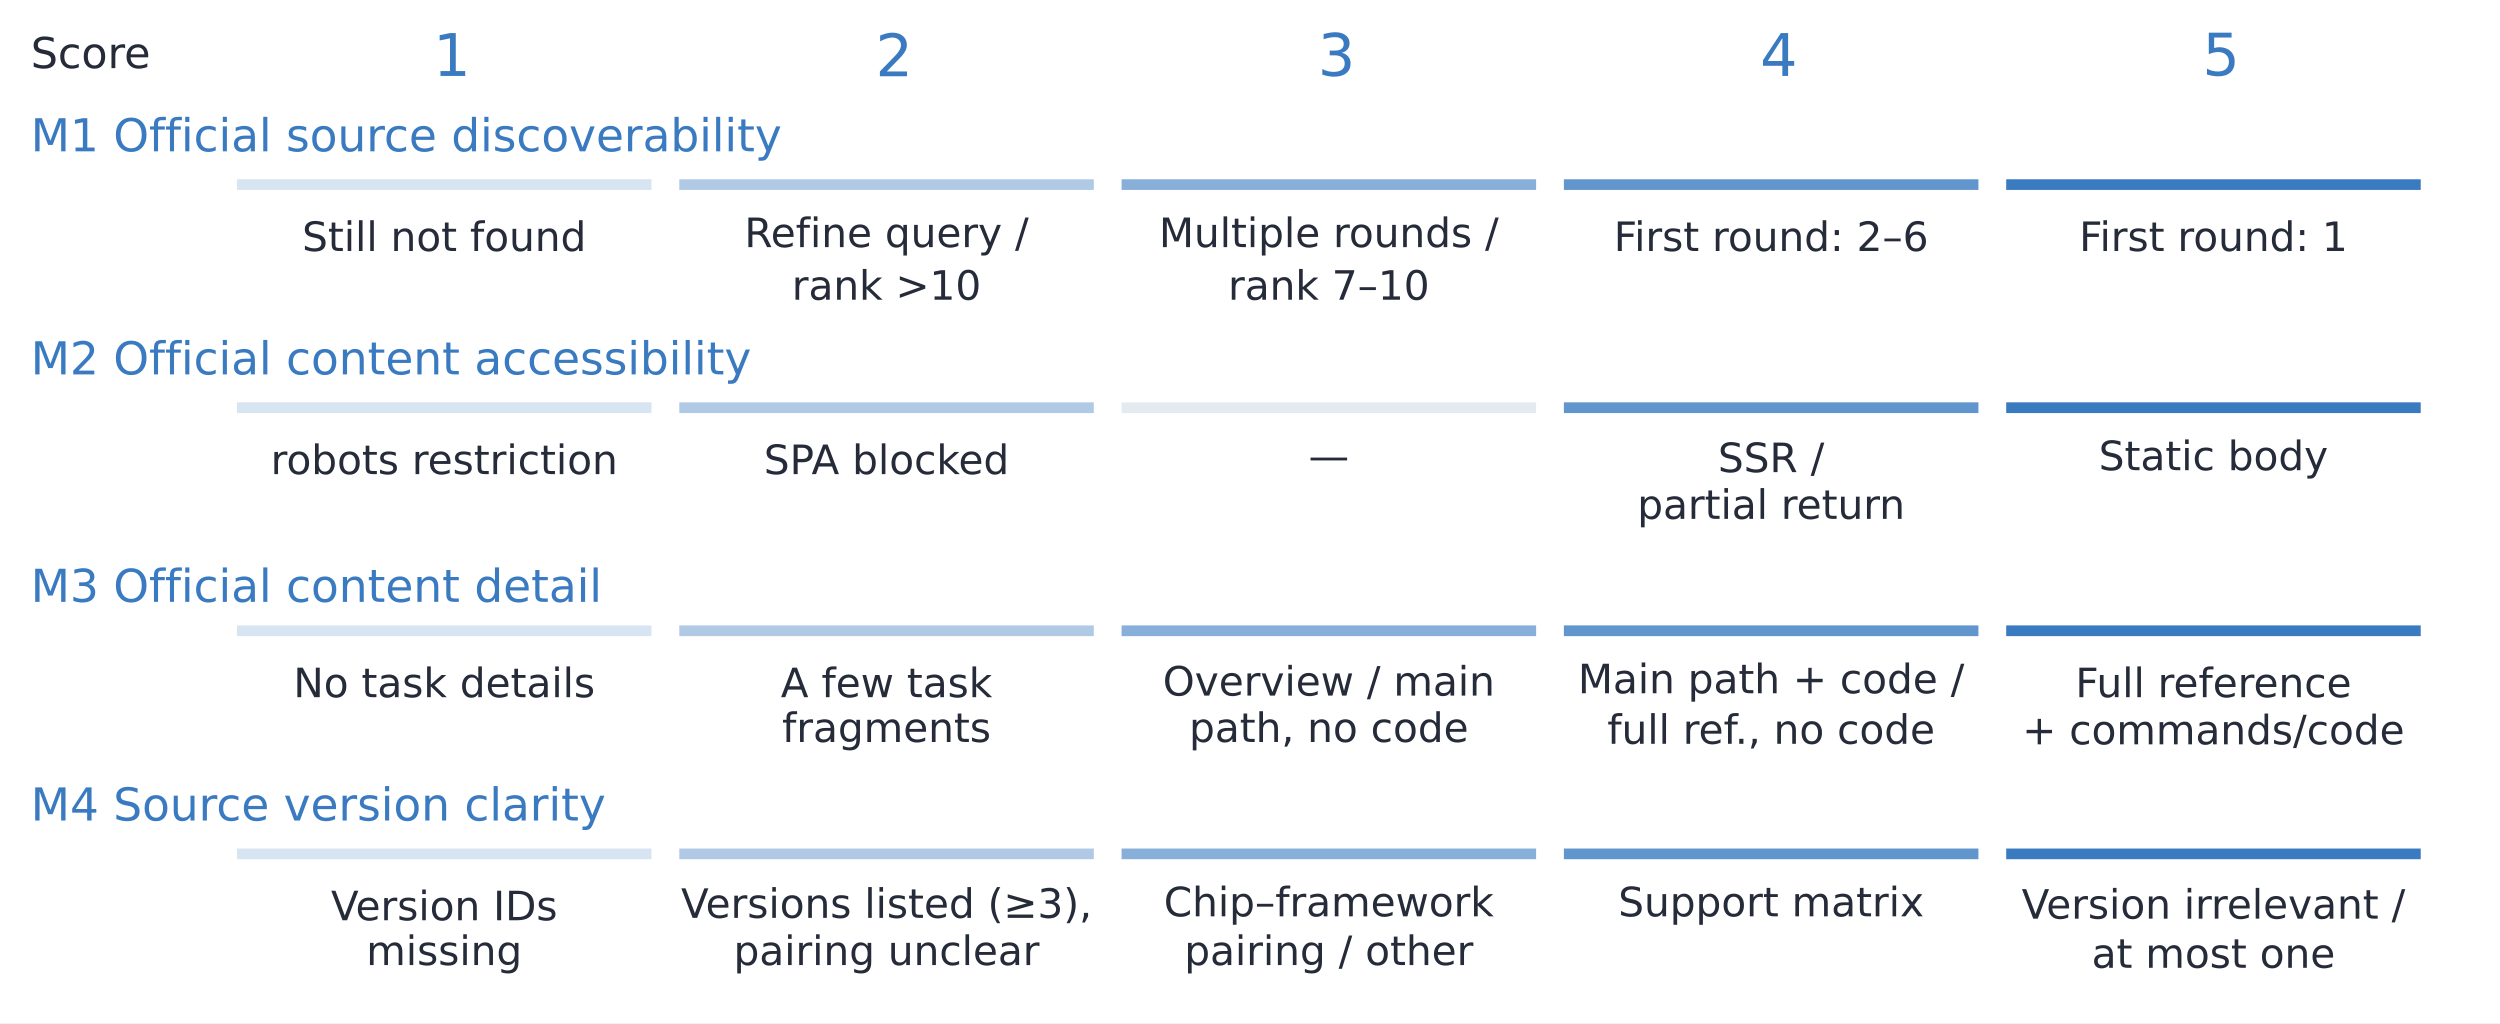
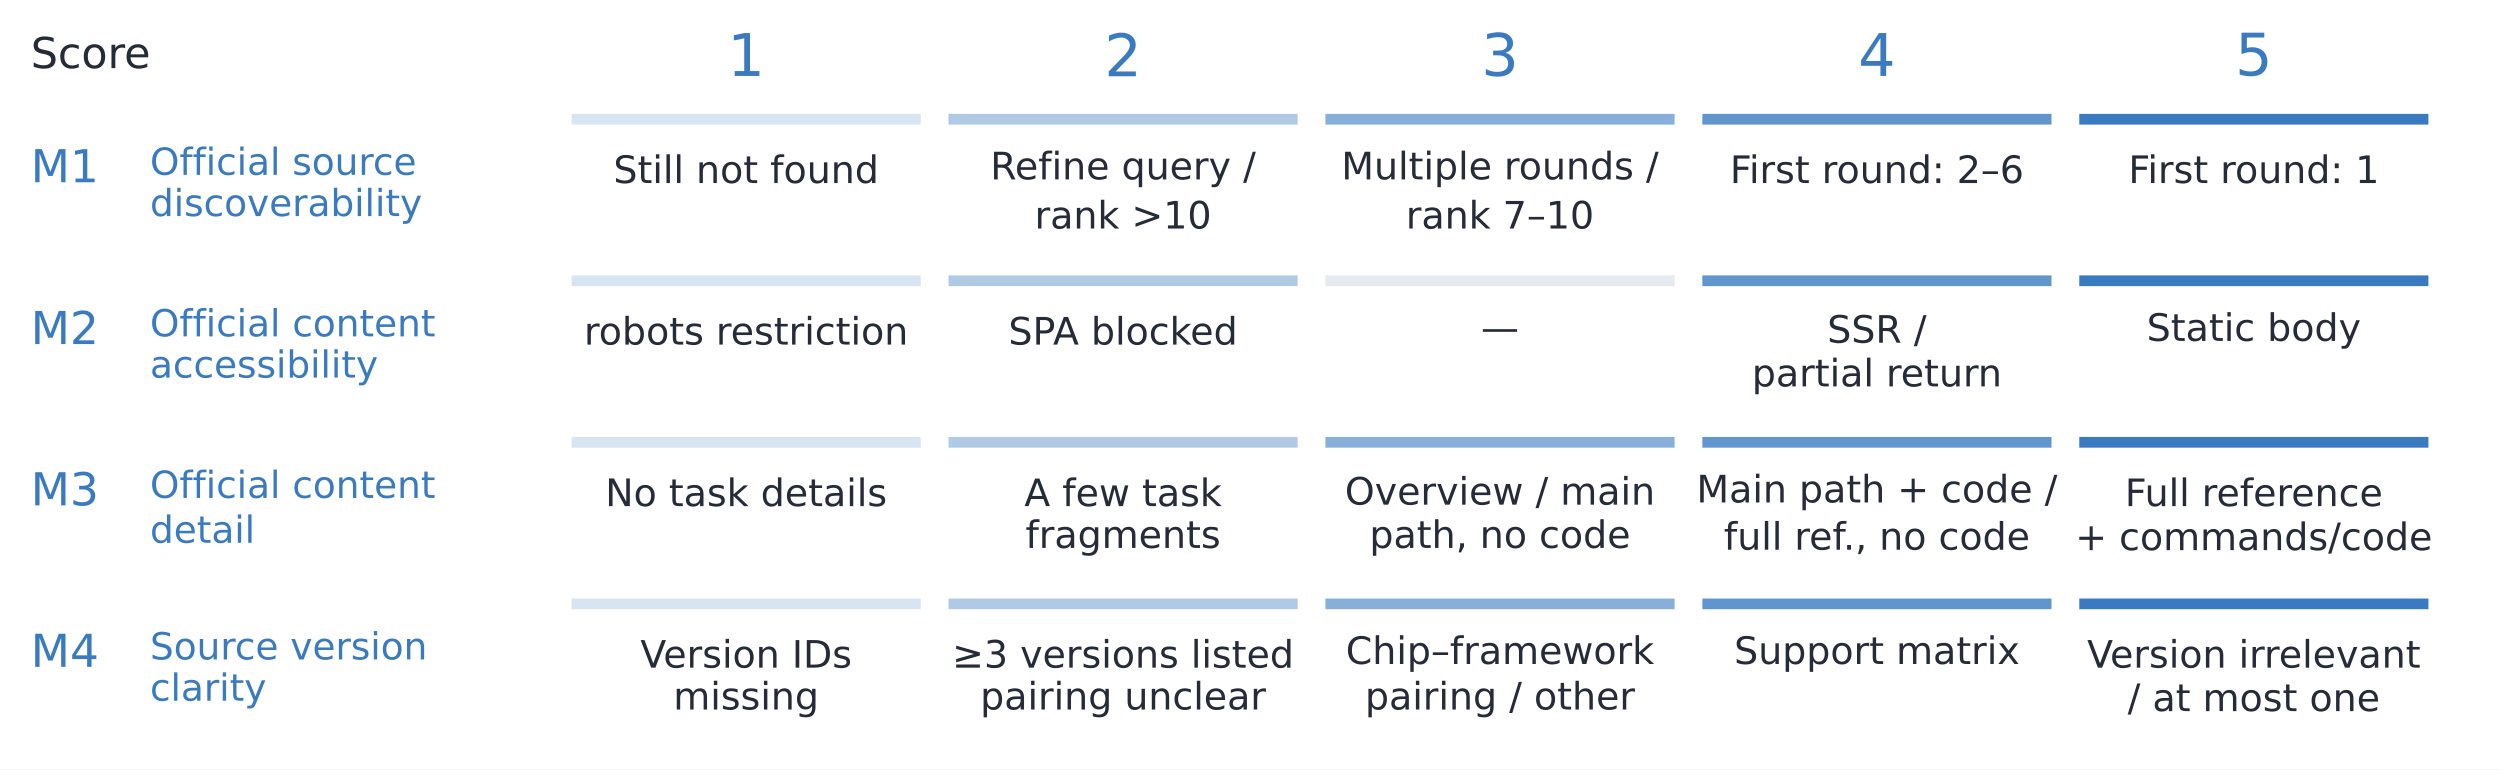
- <svg xmlns="http://www.w3.org/2000/svg" width="468pt" height="191.52pt" viewBox="0 0 468 191.52" version="1.1">
+ <svg xmlns="http://www.w3.org/2000/svg" width="468pt" height="144pt" viewBox="0 0 468 144" version="1.1">
  <defs>
    <style type="text/css">*{stroke-linejoin: round; stroke-linecap: butt}</style>
  </defs>
  <g id="figure_1">
    <g id="patch_1">
-       <path d="M 0 191.52  L 468 191.52  L 468 0  L 0 0  z " style="fill: #ffffff" />
+       <path d="M 0 144  L 468 144  L 468 0  L 0 0  z " style="fill: #ffffff" />
    </g>
    <g id="axes_1">
      <g id="line2d_1">
-         <path d="M 45.36 34.56  L 120.96 34.56  " clip-path="url(#p7f0640d15d)" style="fill: none; stroke: #d7e4f2; stroke-width: 2; stroke-linecap: square" />
+         <path d="M 108 22.32  L 171.36 22.32  " clip-path="url(#p7036fa08fe)" style="fill: none; stroke: #d7e4f2; stroke-width: 2; stroke-linecap: square" />
      </g>
      <g id="line2d_2">
-         <path d="M 128.16 34.56  L 203.76 34.56  " clip-path="url(#p7f0640d15d)" style="fill: none; stroke: #b0cae6; stroke-width: 2; stroke-linecap: square" />
+         <path d="M 178.56 22.32  L 241.92 22.32  " clip-path="url(#p7036fa08fe)" style="fill: none; stroke: #b0cae6; stroke-width: 2; stroke-linecap: square" />
      </g>
      <g id="line2d_3">
-         <path d="M 210.96 34.56  L 286.56 34.56  " clip-path="url(#p7f0640d15d)" style="fill: none; stroke: #88afd9; stroke-width: 2; stroke-linecap: square" />
+         <path d="M 249.12 22.32  L 312.48 22.32  " clip-path="url(#p7036fa08fe)" style="fill: none; stroke: #88afd9; stroke-width: 2; stroke-linecap: square" />
      </g>
      <g id="line2d_4">
-         <path d="M 293.76 34.56  L 369.36 34.56  " clip-path="url(#p7f0640d15d)" style="fill: none; stroke: #6195cd; stroke-width: 2; stroke-linecap: square" />
+         <path d="M 319.68 22.32  L 383.04 22.32  " clip-path="url(#p7036fa08fe)" style="fill: none; stroke: #6195cd; stroke-width: 2; stroke-linecap: square" />
      </g>
      <g id="line2d_5">
-         <path d="M 376.56 34.56  L 452.16 34.56  " clip-path="url(#p7f0640d15d)" style="fill: none; stroke: #397ac0; stroke-width: 2; stroke-linecap: square" />
+         <path d="M 390.24 22.32  L 453.6 22.32  " clip-path="url(#p7036fa08fe)" style="fill: none; stroke: #397ac0; stroke-width: 2; stroke-linecap: square" />
      </g>
      <g id="line2d_6">
-         <path d="M 45.36 76.32  L 120.96 76.32  " clip-path="url(#p7f0640d15d)" style="fill: none; stroke: #d7e4f2; stroke-width: 2; stroke-linecap: square" />
+         <path d="M 108 52.56  L 171.36 52.56  " clip-path="url(#p7036fa08fe)" style="fill: none; stroke: #d7e4f2; stroke-width: 2; stroke-linecap: square" />
      </g>
      <g id="line2d_7">
-         <path d="M 128.16 76.32  L 203.76 76.32  " clip-path="url(#p7f0640d15d)" style="fill: none; stroke: #b0cae6; stroke-width: 2; stroke-linecap: square" />
+         <path d="M 178.56 52.56  L 241.92 52.56  " clip-path="url(#p7036fa08fe)" style="fill: none; stroke: #b0cae6; stroke-width: 2; stroke-linecap: square" />
      </g>
      <g id="line2d_8">
-         <path d="M 210.96 76.32  L 286.56 76.32  " clip-path="url(#p7f0640d15d)" style="fill: none; stroke: #e5eaf0; stroke-width: 2; stroke-linecap: square" />
+         <path d="M 249.12 52.56  L 312.48 52.56  " clip-path="url(#p7036fa08fe)" style="fill: none; stroke: #e5eaf0; stroke-width: 2; stroke-linecap: square" />
      </g>
      <g id="line2d_9">
-         <path d="M 293.76 76.32  L 369.36 76.32  " clip-path="url(#p7f0640d15d)" style="fill: none; stroke: #6195cd; stroke-width: 2; stroke-linecap: square" />
+         <path d="M 319.68 52.56  L 383.04 52.56  " clip-path="url(#p7036fa08fe)" style="fill: none; stroke: #6195cd; stroke-width: 2; stroke-linecap: square" />
      </g>
      <g id="line2d_10">
-         <path d="M 376.56 76.32  L 452.16 76.32  " clip-path="url(#p7f0640d15d)" style="fill: none; stroke: #397ac0; stroke-width: 2; stroke-linecap: square" />
+         <path d="M 390.24 52.56  L 453.6 52.56  " clip-path="url(#p7036fa08fe)" style="fill: none; stroke: #397ac0; stroke-width: 2; stroke-linecap: square" />
      </g>
      <g id="line2d_11">
-         <path d="M 45.36 118.08  L 120.96 118.08  " clip-path="url(#p7f0640d15d)" style="fill: none; stroke: #d7e4f2; stroke-width: 2; stroke-linecap: square" />
+         <path d="M 108 82.8  L 171.36 82.8  " clip-path="url(#p7036fa08fe)" style="fill: none; stroke: #d7e4f2; stroke-width: 2; stroke-linecap: square" />
      </g>
      <g id="line2d_12">
-         <path d="M 128.16 118.08  L 203.76 118.08  " clip-path="url(#p7f0640d15d)" style="fill: none; stroke: #b0cae6; stroke-width: 2; stroke-linecap: square" />
+         <path d="M 178.56 82.8  L 241.92 82.8  " clip-path="url(#p7036fa08fe)" style="fill: none; stroke: #b0cae6; stroke-width: 2; stroke-linecap: square" />
      </g>
      <g id="line2d_13">
-         <path d="M 210.96 118.08  L 286.56 118.08  " clip-path="url(#p7f0640d15d)" style="fill: none; stroke: #88afd9; stroke-width: 2; stroke-linecap: square" />
+         <path d="M 249.12 82.8  L 312.48 82.8  " clip-path="url(#p7036fa08fe)" style="fill: none; stroke: #88afd9; stroke-width: 2; stroke-linecap: square" />
      </g>
      <g id="line2d_14">
-         <path d="M 293.76 118.08  L 369.36 118.08  " clip-path="url(#p7f0640d15d)" style="fill: none; stroke: #6195cd; stroke-width: 2; stroke-linecap: square" />
+         <path d="M 319.68 82.8  L 383.04 82.8  " clip-path="url(#p7036fa08fe)" style="fill: none; stroke: #6195cd; stroke-width: 2; stroke-linecap: square" />
      </g>
      <g id="line2d_15">
-         <path d="M 376.56 118.08  L 452.16 118.08  " clip-path="url(#p7f0640d15d)" style="fill: none; stroke: #397ac0; stroke-width: 2; stroke-linecap: square" />
+         <path d="M 390.24 82.8  L 453.6 82.8  " clip-path="url(#p7036fa08fe)" style="fill: none; stroke: #397ac0; stroke-width: 2; stroke-linecap: square" />
      </g>
      <g id="line2d_16">
-         <path d="M 45.36 159.84  L 120.96 159.84  " clip-path="url(#p7f0640d15d)" style="fill: none; stroke: #d7e4f2; stroke-width: 2; stroke-linecap: square" />
+         <path d="M 108 113.04  L 171.36 113.04  " clip-path="url(#p7036fa08fe)" style="fill: none; stroke: #d7e4f2; stroke-width: 2; stroke-linecap: square" />
      </g>
      <g id="line2d_17">
-         <path d="M 128.16 159.84  L 203.76 159.84  " clip-path="url(#p7f0640d15d)" style="fill: none; stroke: #b0cae6; stroke-width: 2; stroke-linecap: square" />
+         <path d="M 178.56 113.04  L 241.92 113.04  " clip-path="url(#p7036fa08fe)" style="fill: none; stroke: #b0cae6; stroke-width: 2; stroke-linecap: square" />
      </g>
      <g id="line2d_18">
-         <path d="M 210.96 159.84  L 286.56 159.84  " clip-path="url(#p7f0640d15d)" style="fill: none; stroke: #88afd9; stroke-width: 2; stroke-linecap: square" />
+         <path d="M 249.12 113.04  L 312.48 113.04  " clip-path="url(#p7036fa08fe)" style="fill: none; stroke: #88afd9; stroke-width: 2; stroke-linecap: square" />
      </g>
      <g id="line2d_19">
-         <path d="M 293.76 159.84  L 369.36 159.84  " clip-path="url(#p7f0640d15d)" style="fill: none; stroke: #6195cd; stroke-width: 2; stroke-linecap: square" />
+         <path d="M 319.68 113.04  L 383.04 113.04  " clip-path="url(#p7036fa08fe)" style="fill: none; stroke: #6195cd; stroke-width: 2; stroke-linecap: square" />
      </g>
      <g id="line2d_20">
-         <path d="M 376.56 159.84  L 452.16 159.84  " clip-path="url(#p7f0640d15d)" style="fill: none; stroke: #397ac0; stroke-width: 2; stroke-linecap: square" />
+         <path d="M 390.24 113.04  L 453.6 113.04  " clip-path="url(#p7036fa08fe)" style="fill: none; stroke: #397ac0; stroke-width: 2; stroke-linecap: square" />
      </g>
      <g id="text_1">
        <text style="font-size: 8px; font-family: 'DejaVu Sans'; text-anchor: start; fill: #252b39" x="5.76" y="12.752" transform="rotate(-0 5.76 12.75188)">Score</text>
      </g>
      <g id="text_2">
-         <text style="font-size: 11px; font-family: 'DejaVu Sans'; text-anchor: middle; fill: #397ac0" x="84.6" y="14.21" transform="rotate(-0 84.6 14.20984)">1</text>
+         <text style="font-size: 11px; font-family: 'DejaVu Sans'; text-anchor: middle; fill: #397ac0" x="139.68" y="14.21" transform="rotate(-0 139.68 14.20984)">1</text>
      </g>
      <g id="text_3">
-         <text style="font-size: 11px; font-family: 'DejaVu Sans'; text-anchor: middle; fill: #397ac0" x="167.4" y="14.282" transform="rotate(-0 167.4 14.28203)">2</text>
+         <text style="font-size: 11px; font-family: 'DejaVu Sans'; text-anchor: middle; fill: #397ac0" x="210.24" y="14.282" transform="rotate(-0 210.24 14.28203)">2</text>
      </g>
      <g id="text_4">
-         <text style="font-size: 11px; font-family: 'DejaVu Sans'; text-anchor: middle; fill: #397ac0" x="250.2" y="14.204" transform="rotate(-0 250.2 14.20383)">3</text>
+         <text style="font-size: 11px; font-family: 'DejaVu Sans'; text-anchor: middle; fill: #397ac0" x="280.8" y="14.204" transform="rotate(-0 280.8 14.20383)">3</text>
      </g>
      <g id="text_5">
-         <text style="font-size: 11px; font-family: 'DejaVu Sans'; text-anchor: middle; fill: #397ac0" x="333" y="14.21" transform="rotate(-0 333 14.20984)">4</text>
+         <text style="font-size: 11px; font-family: 'DejaVu Sans'; text-anchor: middle; fill: #397ac0" x="351.36" y="14.21" transform="rotate(-0 351.36 14.20984)">4</text>
      </g>
      <g id="text_6">
-         <text style="font-size: 11px; font-family: 'DejaVu Sans'; text-anchor: middle; fill: #397ac0" x="415.8" y="14.132" transform="rotate(-0 415.8 14.13164)">5</text>
+         <text style="font-size: 11px; font-family: 'DejaVu Sans'; text-anchor: middle; fill: #397ac0" x="421.92" y="14.132" transform="rotate(-0 421.92 14.13164)">5</text>
      </g>
      <g id="text_7">
-         <text style="font-size: 8.5px; font-family: 'DejaVu Sans'; text-anchor: start; fill: #397ac0" x="5.76" y="28.325" transform="rotate(-0 5.76 28.32547)">M1  Official source discoverability</text>
+         <text style="font-size: 8.5px; font-family: 'DejaVu Sans'; text-anchor: start; fill: #397ac0" x="5.76" y="34.119" transform="rotate(-0 5.76 34.11852)">M1</text>
      </g>
      <g id="text_8">
-         <text style="font-size: 7.6px; font-family: 'DejaVu Sans'; text-anchor: middle; fill: #252b39" x="83.16" y="46.993" transform="rotate(-0 83.16 46.99338)">Still not found</text>
+         <text style="font-size: 7px; font-family: 'DejaVu Sans'; fill: #397ac0" transform="translate(28.08 32.72969)">Official source</text>
+         <text style="font-size: 7px; font-family: 'DejaVu Sans'; fill: #397ac0" transform="translate(28.08 40.45156)">discoverability</text>
      </g>
      <g id="text_9">
-         <text style="font-size: 7.6px; font-family: 'DejaVu Sans'; fill: #252b39" transform="translate(139.3463 46.25713)">Refine query /</text>
-         <text style="font-size: 7.6px; font-family: 'DejaVu Sans'; fill: #252b39" transform="translate(148.233 56.11337)">rank &gt;10</text>
+         <text style="font-size: 7.1px; font-family: 'DejaVu Sans'; text-anchor: middle; fill: #252b39" x="139.68" y="34.267" transform="rotate(-0 139.68 34.26697)">Still not found</text>
      </g>
      <g id="text_10">
-         <text style="font-size: 7.6px; font-family: 'DejaVu Sans'; fill: #252b39" transform="translate(216.9582 46.25713)">Multiple rounds /</text>
-         <text style="font-size: 7.6px; font-family: 'DejaVu Sans'; fill: #252b39" transform="translate(229.8995 56.11337)">rank 7–10</text>
+         <text style="font-size: 7.1px; font-family: 'DejaVu Sans'; fill: #252b39" transform="translate(185.3772 33.57916)">Refine query /</text>
+         <text style="font-size: 7.1px; font-family: 'DejaVu Sans'; fill: #252b39" transform="translate(193.6792 42.78697)">rank &gt;10</text>
      </g>
      <g id="text_11">
-         <text style="font-size: 7.6px; font-family: 'DejaVu Sans'; text-anchor: middle; fill: #252b39" x="331.56" y="46.993" transform="rotate(-0 331.56 46.99338)">First round: 2–6</text>
+         <text style="font-size: 7.1px; font-family: 'DejaVu Sans'; fill: #252b39" transform="translate(251.0904 33.57916)">Multiple rounds /</text>
+         <text style="font-size: 7.1px; font-family: 'DejaVu Sans'; fill: #252b39" transform="translate(263.1804 42.78697)">rank 7–10</text>
      </g>
      <g id="text_12">
-         <text style="font-size: 7.6px; font-family: 'DejaVu Sans'; text-anchor: middle; fill: #252b39" x="414.36" y="46.993" transform="rotate(-0 414.36 46.99338)">First round: 1</text>
+         <text style="font-size: 7.1px; font-family: 'DejaVu Sans'; text-anchor: middle; fill: #252b39" x="351.36" y="34.267" transform="rotate(-0 351.36 34.26697)">First round: 2–6</text>
      </g>
      <g id="text_13">
-         <text style="font-size: 8.5px; font-family: 'DejaVu Sans'; text-anchor: start; fill: #397ac0" x="5.76" y="70.085" transform="rotate(-0 5.76 70.08547)">M2  Official content accessibility</text>
+         <text style="font-size: 7.1px; font-family: 'DejaVu Sans'; text-anchor: middle; fill: #252b39" x="421.92" y="34.267" transform="rotate(-0 421.92 34.26697)">First round: 1</text>
      </g>
      <g id="text_14">
-         <text style="font-size: 7.6px; font-family: 'DejaVu Sans'; text-anchor: middle; fill: #252b39" x="83.16" y="88.753" transform="rotate(-0 83.16 88.75338)">robots restriction</text>
+         <text style="font-size: 8.5px; font-family: 'DejaVu Sans'; text-anchor: start; fill: #397ac0" x="5.76" y="64.414" transform="rotate(-0 5.76 64.4143)">M2</text>
      </g>
      <g id="text_15">
-         <text style="font-size: 7.6px; font-family: 'DejaVu Sans'; text-anchor: middle; fill: #252b39" x="165.96" y="88.753" transform="rotate(-0 165.96 88.75338)">SPA blocked</text>
+         <text style="font-size: 7px; font-family: 'DejaVu Sans'; fill: #397ac0" transform="translate(28.08 62.96969)">Official content</text>
+         <text style="font-size: 7px; font-family: 'DejaVu Sans'; fill: #397ac0" transform="translate(28.08 70.69156)">accessibility</text>
      </g>
      <g id="text_16">
-         <text style="font-size: 7.6px; font-family: 'DejaVu Sans'; text-anchor: middle; fill: #252b39" x="248.76" y="88.002" transform="rotate(-0 248.76 88.00169)">—</text>
+         <text style="font-size: 7.1px; font-family: 'DejaVu Sans'; text-anchor: middle; fill: #252b39" x="139.68" y="64.507" transform="rotate(-0 139.68 64.50697)">robots restriction</text>
      </g>
      <g id="text_17">
-         <text style="font-size: 7.6px; font-family: 'DejaVu Sans'; fill: #252b39" transform="translate(321.607 88.38762)">SSR /</text>
-         <text style="font-size: 7.6px; font-family: 'DejaVu Sans'; fill: #252b39" transform="translate(306.5008 97.13712)">partial return</text>
+         <text style="font-size: 7.1px; font-family: 'DejaVu Sans'; text-anchor: middle; fill: #252b39" x="210.24" y="64.507" transform="rotate(-0 210.24 64.50697)">SPA blocked</text>
      </g>
      <g id="text_18">
-         <text style="font-size: 7.6px; font-family: 'DejaVu Sans'; text-anchor: middle; fill: #252b39" x="414.36" y="88.017" transform="rotate(-0 414.36 88.01712)">Static body</text>
+         <text style="font-size: 7.1px; font-family: 'DejaVu Sans'; text-anchor: middle; fill: #252b39" x="280.8" y="63.805" transform="rotate(-0 280.8 63.80473)">—</text>
      </g>
      <g id="text_19">
-         <text style="font-size: 8.5px; font-family: 'DejaVu Sans'; text-anchor: start; fill: #397ac0" x="5.76" y="112.669" transform="rotate(-0 5.76 112.6689)">M3  Official content detail</text>
+         <text style="font-size: 7.1px; font-family: 'DejaVu Sans'; fill: #252b39" transform="translate(342.0618 64.16528)">SSR /</text>
+         <text style="font-size: 7.1px; font-family: 'DejaVu Sans'; fill: #252b39" transform="translate(327.9494 72.33916)">partial return</text>
      </g>
      <g id="text_20">
-         <text style="font-size: 7.6px; font-family: 'DejaVu Sans'; text-anchor: middle; fill: #252b39" x="83.16" y="130.513" transform="rotate(-0 83.16 130.5134)">No task details</text>
+         <text style="font-size: 7.1px; font-family: 'DejaVu Sans'; text-anchor: middle; fill: #252b39" x="421.92" y="63.819" transform="rotate(-0 421.92 63.81916)">Static body</text>
      </g>
      <g id="text_21">
-         <text style="font-size: 7.6px; font-family: 'DejaVu Sans'; fill: #252b39" transform="translate(146.1632 130.5134)">A few task</text>
-         <text style="font-size: 7.6px; font-family: 'DejaVu Sans'; fill: #252b39" transform="translate(146.4019 138.8971)">fragments</text>
+         <text style="font-size: 8.5px; font-family: 'DejaVu Sans'; text-anchor: start; fill: #397ac0" x="5.76" y="94.594" transform="rotate(-0 5.76 94.59387)">M3</text>
      </g>
      <g id="text_22">
-         <text style="font-size: 7.6px; font-family: 'DejaVu Sans'; fill: #252b39" transform="translate(217.679 130.2147)">Overview / main</text>
-         <text style="font-size: 7.6px; font-family: 'DejaVu Sans'; fill: #252b39" transform="translate(222.5994 138.8971)">path, no code</text>
+         <text style="font-size: 7px; font-family: 'DejaVu Sans'; fill: #397ac0" transform="translate(28.08 93.20969)">Official content</text>
+         <text style="font-size: 7px; font-family: 'DejaVu Sans'; fill: #397ac0" transform="translate(28.08 101.6097)">detail</text>
      </g>
      <g id="text_23">
-         <text style="font-size: 7.6px; font-family: 'DejaVu Sans'; fill: #252b39" transform="translate(295.3893 129.7771)">Main path + code /</text>
-         <text style="font-size: 7.6px; font-family: 'DejaVu Sans'; fill: #252b39" transform="translate(300.8881 139.2457)">full ref., no code</text>
+         <text style="font-size: 7.1px; font-family: 'DejaVu Sans'; text-anchor: middle; fill: #252b39" x="139.68" y="94.747" transform="rotate(-0 139.68 94.74697)">No task details</text>
      </g>
      <g id="text_24">
-         <text style="font-size: 7.6px; font-family: 'DejaVu Sans'; fill: #252b39" transform="translate(388.5099 130.5134)">Full reference</text>
-         <text style="font-size: 7.6px; font-family: 'DejaVu Sans'; fill: #252b39" transform="translate(378.5765 139.3347)">+ commands/code</text>
+         <text style="font-size: 7.1px; font-family: 'DejaVu Sans'; fill: #252b39" transform="translate(191.7456 94.74697)">A few task</text>
+         <text style="font-size: 7.1px; font-family: 'DejaVu Sans'; fill: #252b39" transform="translate(191.9686 102.5792)">fragments</text>
      </g>
      <g id="text_25">
-         <text style="font-size: 8.5px; font-family: 'DejaVu Sans'; text-anchor: start; fill: #397ac0" x="5.76" y="153.605" transform="rotate(-0 5.76 153.6055)">M4  Source version clarity</text>
+         <text style="font-size: 7.1px; font-family: 'DejaVu Sans'; fill: #252b39" transform="translate(251.7638 94.46796)">Overview / main</text>
+         <text style="font-size: 7.1px; font-family: 'DejaVu Sans'; fill: #252b39" transform="translate(256.3605 102.5792)">path, no code</text>
      </g>
      <g id="text_26">
-         <text style="font-size: 7.6px; font-family: 'DejaVu Sans'; fill: #252b39" transform="translate(61.95244 172.2734)">Version IDs</text>
-         <text style="font-size: 7.6px; font-family: 'DejaVu Sans'; fill: #252b39" transform="translate(68.56741 180.6571)">missing</text>
+         <text style="font-size: 7.1px; font-family: 'DejaVu Sans'; fill: #252b39" transform="translate(317.569 94.05916)">Main path + code /</text>
+         <text style="font-size: 7.1px; font-family: 'DejaVu Sans'; fill: #252b39" transform="translate(322.706 102.9048)">full ref., no code</text>
      </g>
      <g id="text_27">
-         <text style="font-size: 7.6px; font-family: 'DejaVu Sans'; fill: #252b39" transform="translate(127.4856 171.8263)">Versions listed (≥3),</text>
-         <text style="font-size: 7.6px; font-family: 'DejaVu Sans'; fill: #252b39" transform="translate(137.3264 180.6571)">pairing unclear</text>
+         <text style="font-size: 7.1px; font-family: 'DejaVu Sans'; fill: #252b39" transform="translate(397.7706 94.74697)">Full reference</text>
+         <text style="font-size: 7.1px; font-family: 'DejaVu Sans'; fill: #252b39" transform="translate(388.4906 102.988)">+ commands/code</text>
      </g>
      <g id="text_28">
-         <text style="font-size: 7.6px; font-family: 'DejaVu Sans'; fill: #252b39" transform="translate(217.8666 171.5371)">Chip–framework</text>
-         <text style="font-size: 7.6px; font-family: 'DejaVu Sans'; fill: #252b39" transform="translate(221.7058 180.6571)">pairing / other</text>
+         <text style="font-size: 8.5px; font-family: 'DejaVu Sans'; text-anchor: start; fill: #397ac0" x="5.76" y="124.839" transform="rotate(-0 5.76 124.8385)">M4</text>
      </g>
      <g id="text_29">
-         <text style="font-size: 7.6px; font-family: 'DejaVu Sans'; text-anchor: middle; fill: #252b39" x="331.56" y="171.537" transform="rotate(-0 331.56 171.5371)">Support matrix</text>
+         <text style="font-size: 7px; font-family: 'DejaVu Sans'; fill: #397ac0" transform="translate(28.08 123.4497)">Source version</text>
+         <text style="font-size: 7px; font-family: 'DejaVu Sans'; fill: #397ac0" transform="translate(28.08 131.1716)">clarity</text>
      </g>
      <g id="text_30">
-         <text style="font-size: 7.6px; font-family: 'DejaVu Sans'; fill: #252b39" transform="translate(378.4536 171.9747)">Version irrelevant /</text>
-         <text style="font-size: 7.6px; font-family: 'DejaVu Sans'; fill: #252b39" transform="translate(391.5588 181.1743)">at most one</text>
+         <text style="font-size: 7.1px; font-family: 'DejaVu Sans'; fill: #252b39" transform="translate(119.8677 124.987)">Version IDs</text>
+         <text style="font-size: 7.1px; font-family: 'DejaVu Sans'; fill: #252b39" transform="translate(126.0474 132.8192)">missing</text>
+       </g>
+       <g id="text_31">
+         <text style="font-size: 7.1px; font-family: 'DejaVu Sans'; fill: #252b39" transform="translate(178.2467 124.987)">≥3 versions listed</text>
+         <text style="font-size: 7.1px; font-family: 'DejaVu Sans'; fill: #252b39" transform="translate(183.4902 132.8192)">pairing unclear</text>
+       </g>
+       <g id="text_32">
+         <text style="font-size: 7.1px; font-family: 'DejaVu Sans'; fill: #252b39" transform="translate(251.9391 124.2992)">Chip–framework</text>
+         <text style="font-size: 7.1px; font-family: 'DejaVu Sans'; fill: #252b39" transform="translate(255.5257 132.8192)">pairing / other</text>
+       </g>
+       <g id="text_33">
+         <text style="font-size: 7.1px; font-family: 'DejaVu Sans'; text-anchor: middle; fill: #252b39" x="351.36" y="124.299" transform="rotate(-0 351.36 124.2992)">Support matrix</text>
+       </g>
+       <g id="text_34">
+         <text style="font-size: 7.1px; font-family: 'DejaVu Sans'; fill: #252b39" transform="translate(390.7 124.987)">Version irrelevant</text>
+         <text style="font-size: 7.1px; font-family: 'DejaVu Sans'; fill: #252b39" transform="translate(398.2948 133.1187)">/ at most one</text>
      </g>
    </g>
  </g>
  <defs>
-     <clipPath id="p7f0640d15d">
-       <rect x="0" y="0" width="468" height="191.52" />
+     <clipPath id="p7036fa08fe">
+       <rect x="0" y="0" width="468" height="144" />
    </clipPath>
  </defs>
</svg>
